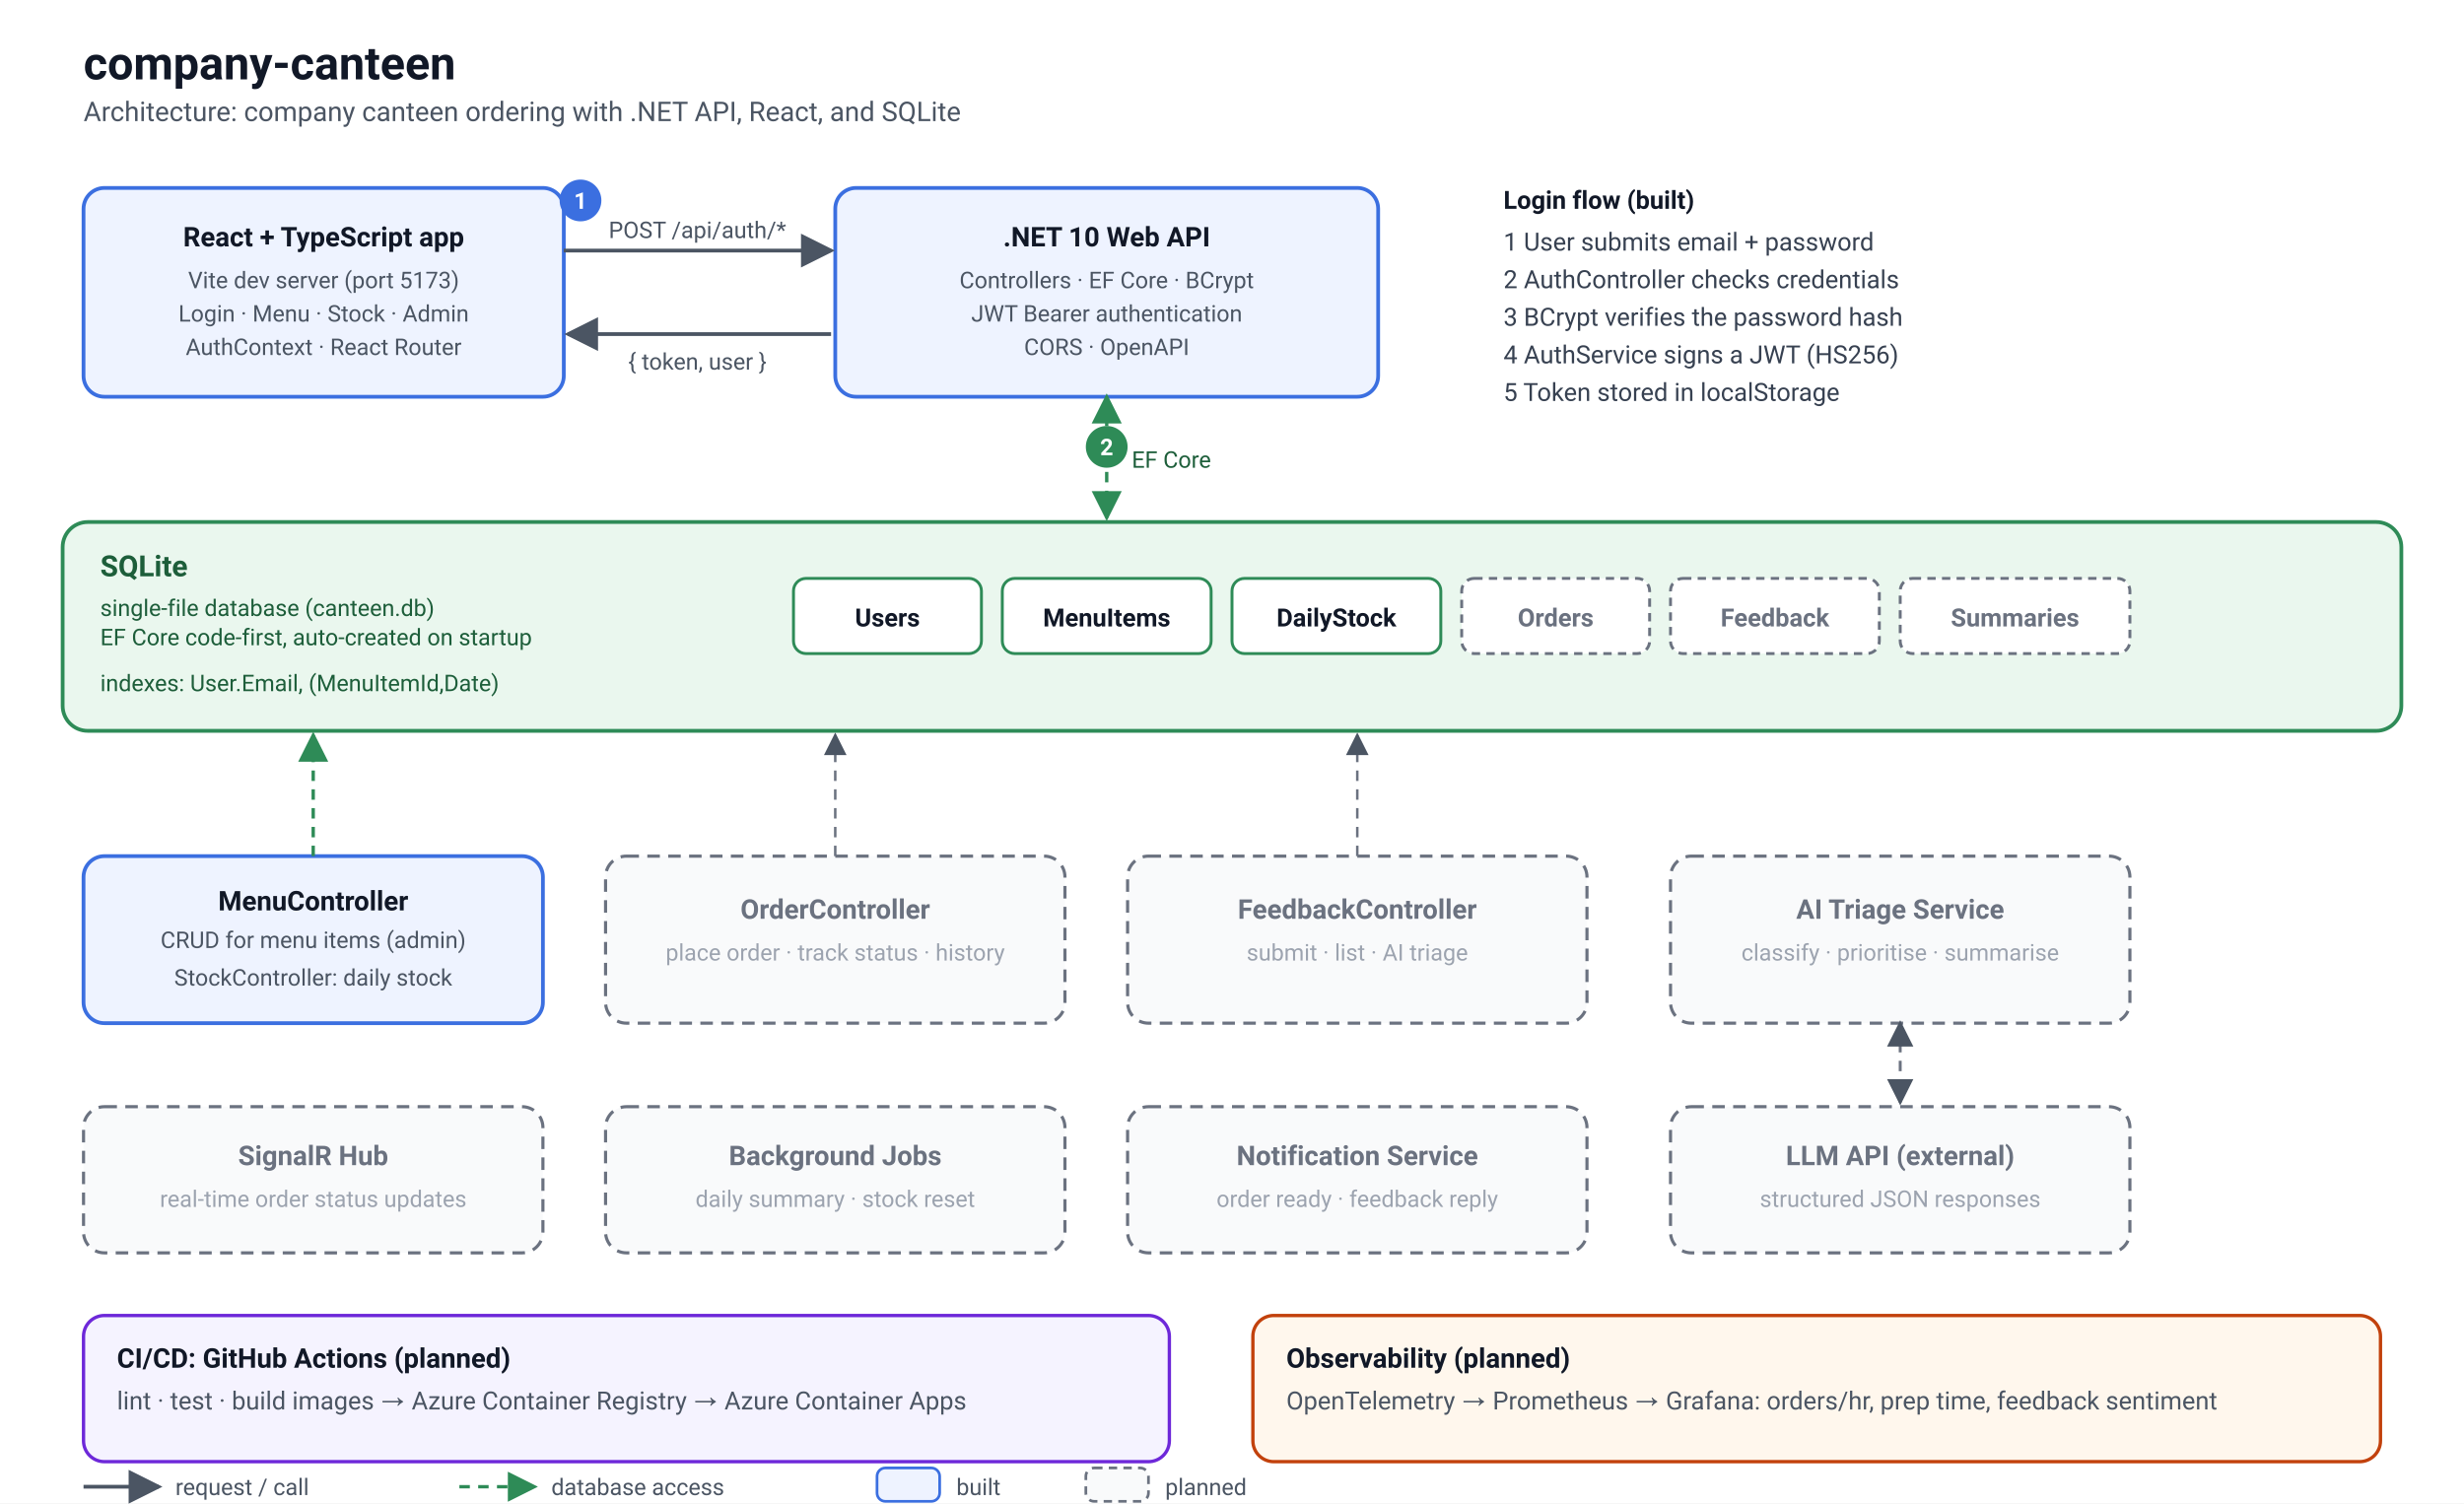
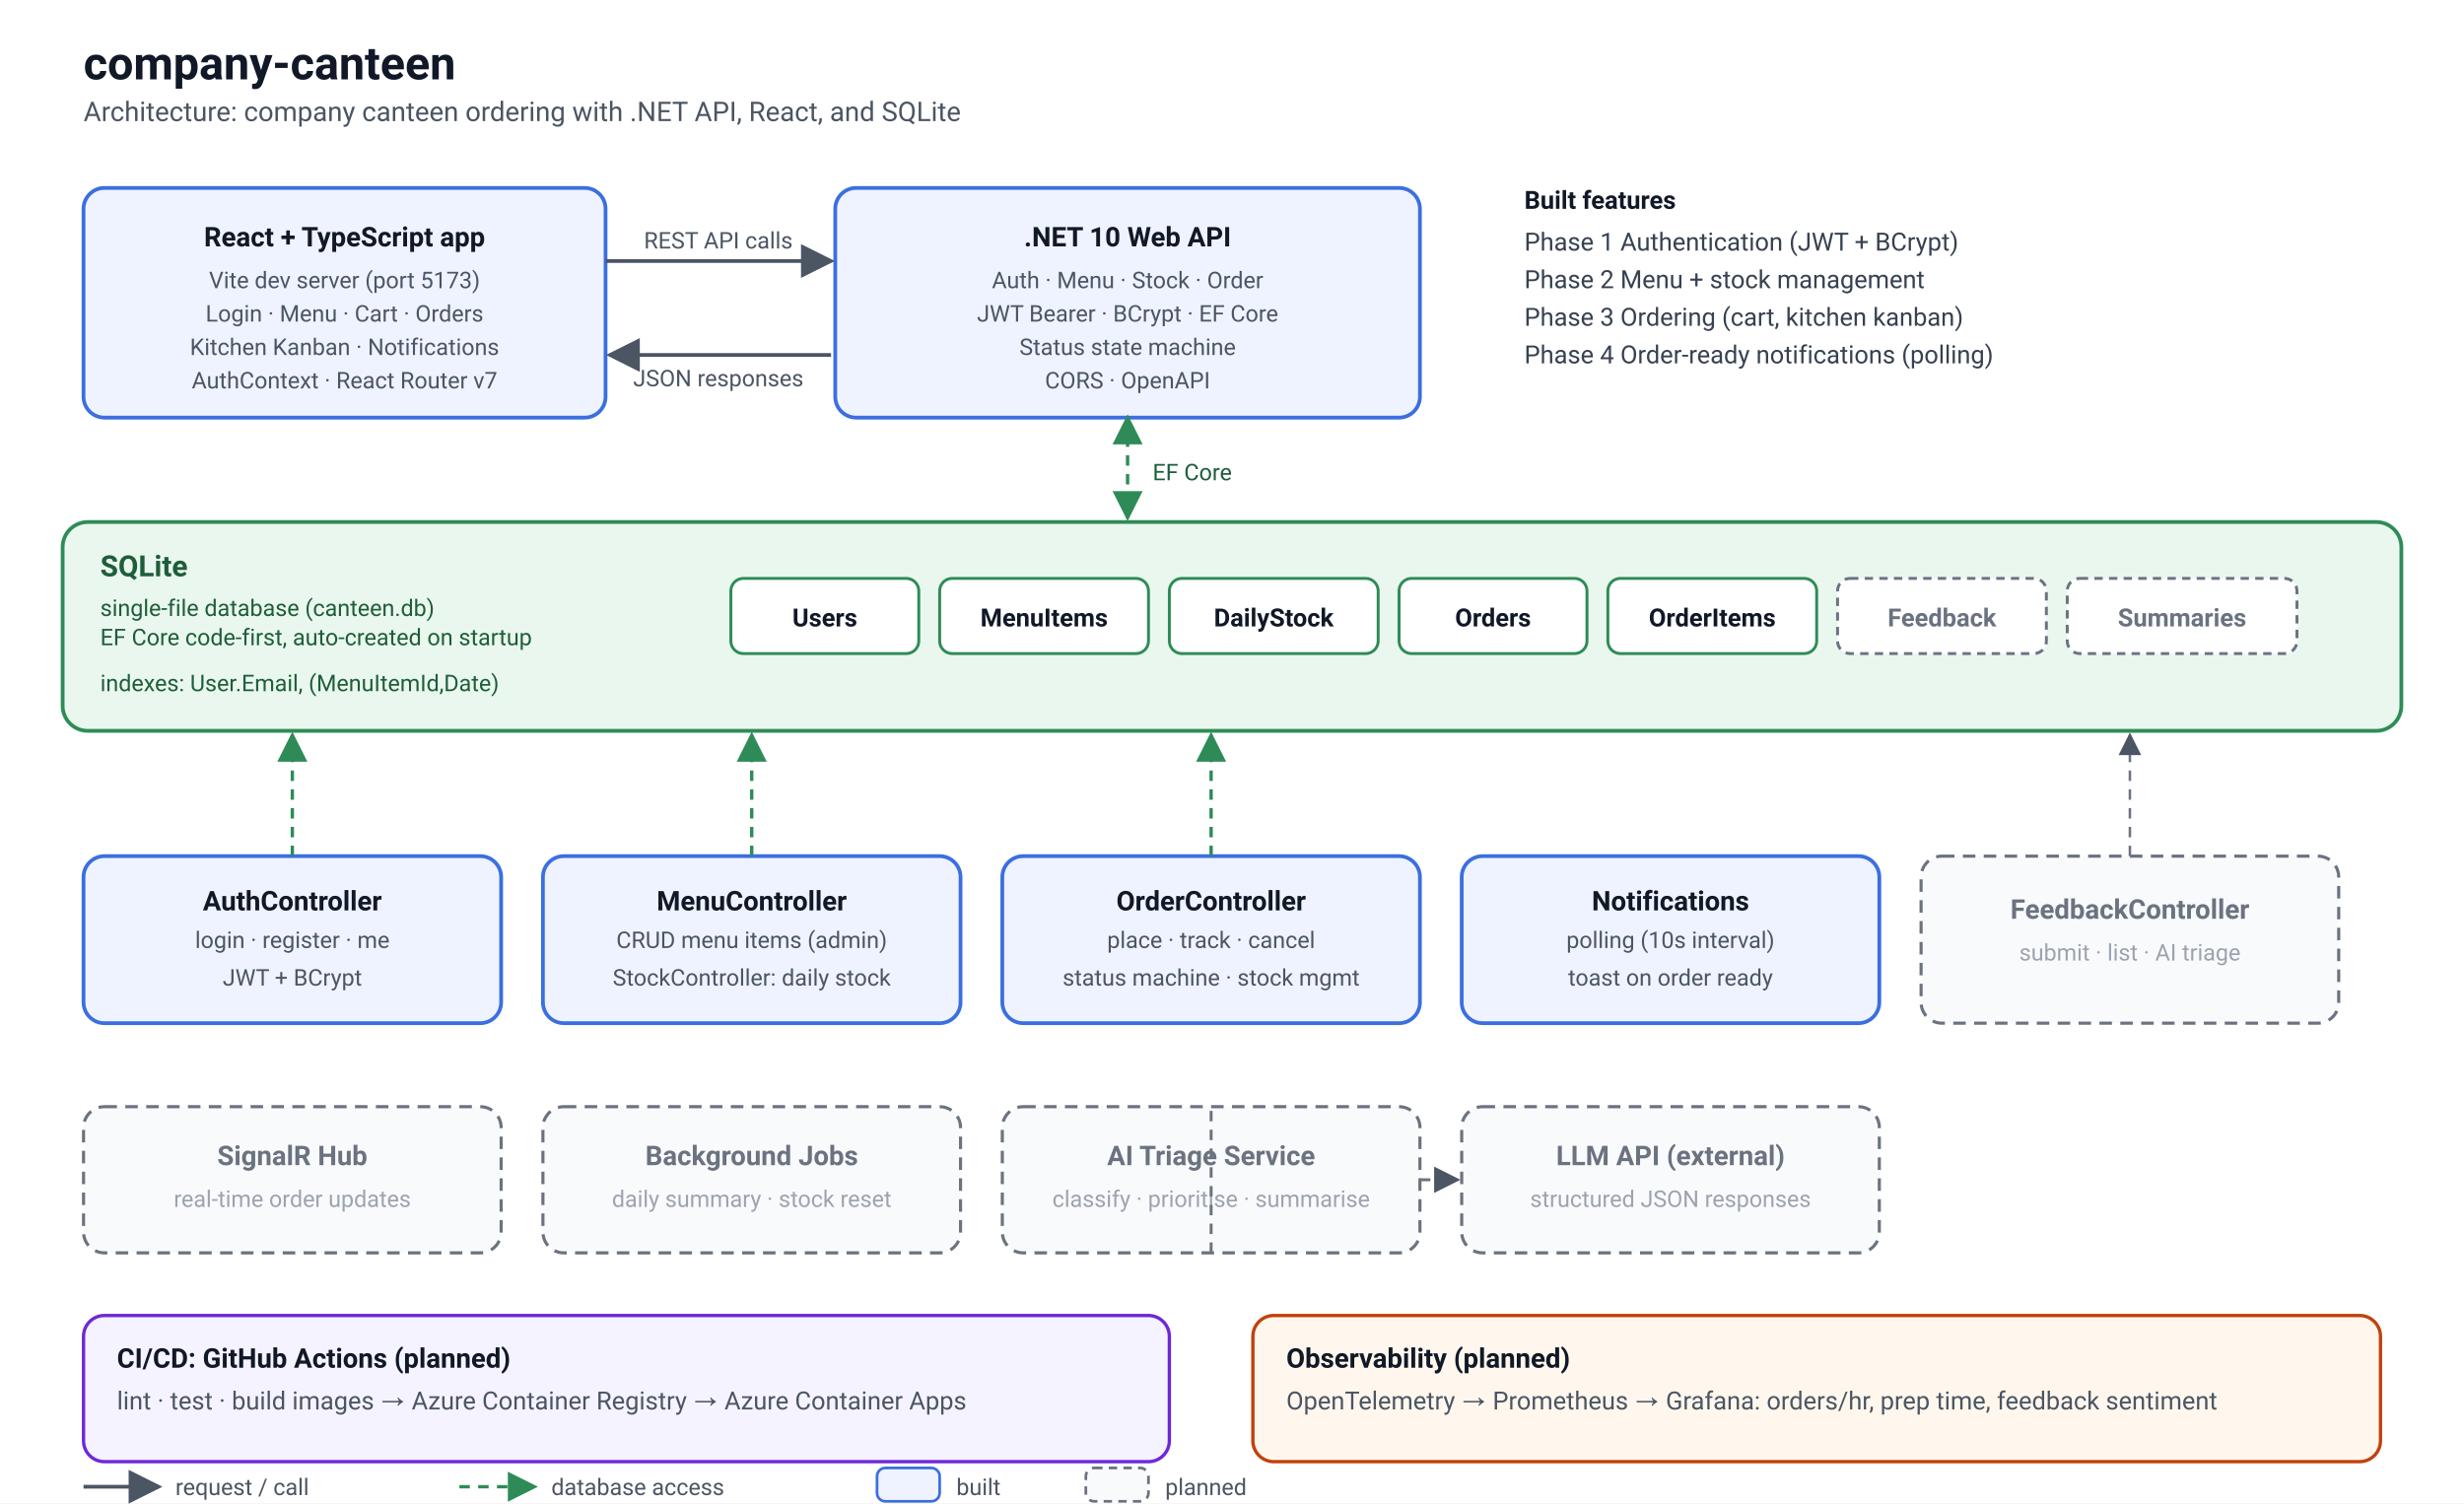
<svg xmlns="http://www.w3.org/2000/svg" viewBox="0 0 1180 720" width="1180" height="720" font-family="-apple-system, 'Segoe UI', Roboto, Helvetica, Arial, sans-serif" role="img" aria-labelledby="t d">
  <defs>
    <marker id="arr" markerWidth="9" markerHeight="9" refX="8" refY="4.5" orient="auto-start-reverse">
      <path d="M0,0 L9,4.5 L0,9 z" fill="#4B5563" />
    </marker>
    <marker id="arrd" markerWidth="9" markerHeight="9" refX="8" refY="4.5" orient="auto-start-reverse">
      <path d="M0,0 L9,4.5 L0,9 z" fill="#2E8B57" />
    </marker>
-     <marker id="arre" markerWidth="9" markerHeight="9" refX="8" refY="4.5" orient="auto-start-reverse">
-       <path d="M0,0 L9,4.5 L0,9 z" fill="#7C3AED" />
-     </marker>
  </defs>
  <rect width="1180" height="720" fill="#FFFFFF" />
  <text x="40" y="38" font-size="22" font-weight="700" fill="#111827">company-canteen</text>
  <text x="40" y="58" font-size="13" fill="#4B5563">Architecture: company canteen ordering with .NET API, React, and SQLite</text>
  <g font-size="13" text-anchor="middle" fill="#111827">
-     <rect x="40" y="90" width="230" height="100" rx="10" fill="#EEF3FF" stroke="#3B6FE0" stroke-width="1.8" />
-     <text x="155" y="118" font-weight="700">React + TypeScript app</text>
-     <text x="155" y="138" font-size="11" fill="#4B5563">Vite dev server (port 5173)</text>
-     <text x="155" y="154" font-size="11" fill="#4B5563">Login · Menu · Stock · Admin</text>
-     <text x="155" y="170" font-size="11" fill="#4B5563">AuthContext · React Router</text>
-     <rect x="400" y="90" width="260" height="100" rx="10" fill="#EEF3FF" stroke="#3B6FE0" stroke-width="1.8" />
-     <text x="530" y="118" font-weight="700">.NET 10 Web API</text>
-     <text x="530" y="138" font-size="11" fill="#4B5563">Controllers · EF Core · BCrypt</text>
-     <text x="530" y="154" font-size="11" fill="#4B5563">JWT Bearer authentication</text>
-     <text x="530" y="170" font-size="11" fill="#4B5563">CORS · OpenAPI</text>
+     <rect x="40" y="90" width="250" height="110" rx="10" fill="#EEF3FF" stroke="#3B6FE0" stroke-width="1.8" />
+     <text x="165" y="118" font-weight="700">React + TypeScript app</text>
+     <text x="165" y="138" font-size="11" fill="#4B5563">Vite dev server (port 5173)</text>
+     <text x="165" y="154" font-size="11" fill="#4B5563">Login · Menu · Cart · Orders</text>
+     <text x="165" y="170" font-size="11" fill="#4B5563">Kitchen Kanban · Notifications</text>
+     <text x="165" y="186" font-size="11" fill="#4B5563">AuthContext · React Router v7</text>
+     <rect x="400" y="90" width="280" height="110" rx="10" fill="#EEF3FF" stroke="#3B6FE0" stroke-width="1.8" />
+     <text x="540" y="118" font-weight="700">.NET 10 Web API</text>
+     <text x="540" y="138" font-size="11" fill="#4B5563">Auth · Menu · Stock · Order</text>
+     <text x="540" y="154" font-size="11" fill="#4B5563">JWT Bearer · BCrypt · EF Core</text>
+     <text x="540" y="170" font-size="11" fill="#4B5563">Status state machine</text>
+     <text x="540" y="186" font-size="11" fill="#4B5563">CORS · OpenAPI</text>
  </g>
  <g stroke="#4B5563" stroke-width="1.8" fill="none">
-     <path d="M270 120 H398" marker-end="url(#arr)" />
-     <path d="M398 160 H272" marker-end="url(#arr)" />
+     <path d="M290 125 H398" marker-end="url(#arr)" />
+     <path d="M398 170 H292" marker-end="url(#arr)" />
  </g>
-   <text x="334" y="114" font-size="11" text-anchor="middle" fill="#4B5563">POST /api/auth/*</text>
-   <text x="334" y="177" font-size="11" text-anchor="middle" fill="#4B5563">{ token, user }</text>
+   <text x="344" y="119" font-size="11" text-anchor="middle" fill="#4B5563">REST API calls</text>
+   <text x="344" y="185" font-size="11" text-anchor="middle" fill="#4B5563">JSON responses</text>
  <g font-size="12" fill="#374151">
-     <text x="720" y="100" font-weight="700" fill="#111827">Login flow (built)</text>
-     <text x="720" y="120">1  User submits email + password</text>
-     <text x="720" y="138">2  AuthController checks credentials</text>
-     <text x="720" y="156">3  BCrypt verifies the password hash</text>
-     <text x="720" y="174">4  AuthService signs a JWT (HS256)</text>
-     <text x="720" y="192">5  Token stored in localStorage</text>
+     <text x="730" y="100" font-weight="700" fill="#111827">Built features</text>
+     <text x="730" y="120">Phase 1  Authentication (JWT + BCrypt)</text>
+     <text x="730" y="138">Phase 2  Menu + stock management</text>
+     <text x="730" y="156">Phase 3  Ordering (cart, kitchen kanban)</text>
+     <text x="730" y="174">Phase 4  Order-ready notifications (polling)</text>
  </g>
  <rect x="30" y="250" width="1120" height="100" rx="12" fill="#EAF7EE" stroke="#2E8B57" stroke-width="1.8" />
  <text x="48" y="276" font-size="14" font-weight="700" fill="#1D5E3A">SQLite</text>
  <text x="48" y="295" font-size="11" fill="#1D5E3A">single-file database (canteen.db)</text>
  <text x="48" y="309" font-size="11" fill="#1D5E3A">EF Core code-first, auto-created on startup</text>
  <text x="48" y="331" font-size="11" fill="#1D5E3A">indexes: User.Email, (MenuItemId,Date)</text>
  <g font-size="12" text-anchor="middle" fill="#111827">
-     <rect x="380" y="277" width="90" height="36" rx="6" fill="#FFFFFF" stroke="#2E8B57" stroke-width="1.4" />
-     <text x="425" y="300" font-weight="600">Users</text>
-     <rect x="480" y="277" width="100" height="36" rx="6" fill="#FFFFFF" stroke="#2E8B57" stroke-width="1.4" />
-     <text x="530" y="300" font-weight="600">MenuItems</text>
-     <rect x="590" y="277" width="100" height="36" rx="6" fill="#FFFFFF" stroke="#2E8B57" stroke-width="1.4" />
-     <text x="640" y="300" font-weight="600">DailyStock</text>
-     <rect x="700" y="277" width="90" height="36" rx="6" fill="#FFFFFF" stroke="#6B7280" stroke-width="1.4" stroke-dasharray="4 3" />
-     <text x="745" y="300" font-weight="600" fill="#6B7280">Orders</text>
-     <rect x="800" y="277" width="100" height="36" rx="6" fill="#FFFFFF" stroke="#6B7280" stroke-width="1.4" stroke-dasharray="4 3" />
-     <text x="850" y="300" font-weight="600" fill="#6B7280">Feedback</text>
-     <rect x="910" y="277" width="110" height="36" rx="6" fill="#FFFFFF" stroke="#6B7280" stroke-width="1.4" stroke-dasharray="4 3" />
-     <text x="965" y="300" font-weight="600" fill="#6B7280">Summaries</text>
+     <rect x="350" y="277" width="90" height="36" rx="6" fill="#FFFFFF" stroke="#2E8B57" stroke-width="1.4" />
+     <text x="395" y="300" font-weight="600">Users</text>
+     <rect x="450" y="277" width="100" height="36" rx="6" fill="#FFFFFF" stroke="#2E8B57" stroke-width="1.4" />
+     <text x="500" y="300" font-weight="600">MenuItems</text>
+     <rect x="560" y="277" width="100" height="36" rx="6" fill="#FFFFFF" stroke="#2E8B57" stroke-width="1.4" />
+     <text x="610" y="300" font-weight="600">DailyStock</text>
+     <rect x="670" y="277" width="90" height="36" rx="6" fill="#FFFFFF" stroke="#2E8B57" stroke-width="1.4" />
+     <text x="715" y="300" font-weight="600">Orders</text>
+     <rect x="770" y="277" width="100" height="36" rx="6" fill="#FFFFFF" stroke="#2E8B57" stroke-width="1.4" />
+     <text x="820" y="300" font-weight="600">OrderItems</text>
+     <rect x="880" y="277" width="100" height="36" rx="6" fill="#FFFFFF" stroke="#6B7280" stroke-width="1.4" stroke-dasharray="4 3" />
+     <text x="930" y="300" font-weight="600" fill="#6B7280">Feedback</text>
+     <rect x="990" y="277" width="110" height="36" rx="6" fill="#FFFFFF" stroke="#6B7280" stroke-width="1.4" stroke-dasharray="4 3" />
+     <text x="1045" y="300" font-weight="600" fill="#6B7280">Summaries</text>
  </g>
-   <path d="M530 190 V248" stroke="#2E8B57" stroke-width="1.6" stroke-dasharray="5 4" fill="none" marker-end="url(#arrd)" marker-start="url(#arrd)" />
-   <text x="542" y="224" font-size="11" fill="#1D5E3A">EF Core</text>
+   <path d="M540 200 V248" stroke="#2E8B57" stroke-width="1.6" stroke-dasharray="5 4" fill="none" marker-end="url(#arrd)" marker-start="url(#arrd)" />
+   <text x="552" y="230" font-size="11" fill="#1D5E3A">EF Core</text>
  <g font-size="13" text-anchor="middle" fill="#111827">
-     <rect x="40" y="410" width="220" height="80" rx="10" fill="#EEF3FF" stroke="#3B6FE0" stroke-width="1.8" />
-     <text x="150" y="436" font-weight="700">MenuController</text>
-     <text x="150" y="454" font-size="11" fill="#4B5563">CRUD for menu items (admin)</text>
-     <text x="150" y="472" font-size="11" fill="#4B5563">StockController: daily stock</text>
-     <rect x="290" y="410" width="220" height="80" rx="10" fill="#F9FAFB" stroke="#6B7280" stroke-width="1.5" stroke-dasharray="6 4" />
-     <text x="400" y="440" font-weight="700" fill="#6B7280">OrderController</text>
-     <text x="400" y="460" font-size="11" fill="#9CA3AF">place order · track status · history</text>
-     <rect x="540" y="410" width="220" height="80" rx="10" fill="#F9FAFB" stroke="#6B7280" stroke-width="1.5" stroke-dasharray="6 4" />
-     <text x="650" y="440" font-weight="700" fill="#6B7280">FeedbackController</text>
-     <text x="650" y="460" font-size="11" fill="#9CA3AF">submit · list · AI triage</text>
-     <rect x="800" y="410" width="220" height="80" rx="10" fill="#F9FAFB" stroke="#6B7280" stroke-width="1.5" stroke-dasharray="6 4" />
-     <text x="910" y="440" font-weight="700" fill="#6B7280">AI Triage Service</text>
-     <text x="910" y="460" font-size="11" fill="#9CA3AF">classify · prioritise · summarise</text>
-     <rect x="800" y="530" width="220" height="70" rx="10" fill="#F9FAFB" stroke="#6B7280" stroke-width="1.5" stroke-dasharray="6 4" />
-     <text x="910" y="558" font-weight="700" fill="#6B7280">LLM API (external)</text>
-     <text x="910" y="578" font-size="11" fill="#9CA3AF">structured JSON responses</text>
-     <rect x="40" y="530" width="220" height="70" rx="10" fill="#F9FAFB" stroke="#6B7280" stroke-width="1.5" stroke-dasharray="6 4" />
-     <text x="150" y="558" font-weight="700" fill="#6B7280">SignalR Hub</text>
-     <text x="150" y="578" font-size="11" fill="#9CA3AF">real-time order status updates</text>
-     <rect x="290" y="530" width="220" height="70" rx="10" fill="#F9FAFB" stroke="#6B7280" stroke-width="1.5" stroke-dasharray="6 4" />
-     <text x="400" y="558" font-weight="700" fill="#6B7280">Background Jobs</text>
-     <text x="400" y="578" font-size="11" fill="#9CA3AF">daily summary · stock reset</text>
-     <rect x="540" y="530" width="220" height="70" rx="10" fill="#F9FAFB" stroke="#6B7280" stroke-width="1.5" stroke-dasharray="6 4" />
-     <text x="650" y="558" font-weight="700" fill="#6B7280">Notification Service</text>
-     <text x="650" y="578" font-size="11" fill="#9CA3AF">order ready · feedback reply</text>
+     <rect x="40" y="410" width="200" height="80" rx="10" fill="#EEF3FF" stroke="#3B6FE0" stroke-width="1.8" />
+     <text x="140" y="436" font-weight="700">AuthController</text>
+     <text x="140" y="454" font-size="11" fill="#4B5563">login · register · me</text>
+     <text x="140" y="472" font-size="11" fill="#4B5563">JWT + BCrypt</text>
+     <rect x="260" y="410" width="200" height="80" rx="10" fill="#EEF3FF" stroke="#3B6FE0" stroke-width="1.8" />
+     <text x="360" y="436" font-weight="700">MenuController</text>
+     <text x="360" y="454" font-size="11" fill="#4B5563">CRUD menu items (admin)</text>
+     <text x="360" y="472" font-size="11" fill="#4B5563">StockController: daily stock</text>
+     <rect x="480" y="410" width="200" height="80" rx="10" fill="#EEF3FF" stroke="#3B6FE0" stroke-width="1.8" />
+     <text x="580" y="436" font-weight="700">OrderController</text>
+     <text x="580" y="454" font-size="11" fill="#4B5563">place · track · cancel</text>
+     <text x="580" y="472" font-size="11" fill="#4B5563">status machine · stock mgmt</text>
+     <rect x="700" y="410" width="200" height="80" rx="10" fill="#EEF3FF" stroke="#3B6FE0" stroke-width="1.8" />
+     <text x="800" y="436" font-weight="700">Notifications</text>
+     <text x="800" y="454" font-size="11" fill="#4B5563">polling (10s interval)</text>
+     <text x="800" y="472" font-size="11" fill="#4B5563">toast on order ready</text>
+     <rect x="920" y="410" width="200" height="80" rx="10" fill="#F9FAFB" stroke="#6B7280" stroke-width="1.5" stroke-dasharray="6 4" />
+     <text x="1020" y="440" font-weight="700" fill="#6B7280">FeedbackController</text>
+     <text x="1020" y="460" font-size="11" fill="#9CA3AF">submit · list · AI triage</text>
+     <rect x="40" y="530" width="200" height="70" rx="10" fill="#F9FAFB" stroke="#6B7280" stroke-width="1.5" stroke-dasharray="6 4" />
+     <text x="140" y="558" font-weight="700" fill="#6B7280">SignalR Hub</text>
+     <text x="140" y="578" font-size="11" fill="#9CA3AF">real-time order updates</text>
+     <rect x="260" y="530" width="200" height="70" rx="10" fill="#F9FAFB" stroke="#6B7280" stroke-width="1.5" stroke-dasharray="6 4" />
+     <text x="360" y="558" font-weight="700" fill="#6B7280">Background Jobs</text>
+     <text x="360" y="578" font-size="11" fill="#9CA3AF">daily summary · stock reset</text>
+     <rect x="480" y="530" width="200" height="70" rx="10" fill="#F9FAFB" stroke="#6B7280" stroke-width="1.5" stroke-dasharray="6 4" />
+     <text x="580" y="558" font-weight="700" fill="#6B7280">AI Triage Service</text>
+     <text x="580" y="578" font-size="11" fill="#9CA3AF">classify · prioritise · summarise</text>
+     <rect x="700" y="530" width="200" height="70" rx="10" fill="#F9FAFB" stroke="#6B7280" stroke-width="1.5" stroke-dasharray="6 4" />
+     <text x="800" y="558" font-weight="700" fill="#6B7280">LLM API (external)</text>
+     <text x="800" y="578" font-size="11" fill="#9CA3AF">structured JSON responses</text>
  </g>
-   <path d="M150 410 V352" stroke="#2E8B57" stroke-width="1.6" stroke-dasharray="5 4" fill="none" marker-end="url(#arrd)" />
-   <path d="M400 410 V352" stroke="#6B7280" stroke-width="1.2" stroke-dasharray="5 4" fill="none" marker-end="url(#arr)" />
-   <path d="M650 410 V352" stroke="#6B7280" stroke-width="1.2" stroke-dasharray="5 4" fill="none" marker-end="url(#arr)" />
-   <path d="M910 490 V528" stroke="#6B7280" stroke-width="1.4" stroke-dasharray="5 4" fill="none" marker-end="url(#arr)" marker-start="url(#arr)" />
-   <g font-size="11" font-weight="700" text-anchor="middle" fill="#FFFFFF">
-     <circle cx="278" cy="96" r="10" fill="#3B6FE0" />
-     <text x="278" y="100">1</text>
-     <circle cx="530" cy="214" r="10" fill="#2E8B57" />
-     <text x="530" y="218">2</text>
-   </g>
+   <path d="M140 410 V352" stroke="#2E8B57" stroke-width="1.6" stroke-dasharray="5 4" fill="none" marker-end="url(#arrd)" />
+   <path d="M360 410 V352" stroke="#2E8B57" stroke-width="1.6" stroke-dasharray="5 4" fill="none" marker-end="url(#arrd)" />
+   <path d="M580 410 V352" stroke="#2E8B57" stroke-width="1.6" stroke-dasharray="5 4" fill="none" marker-end="url(#arrd)" />
+   <path d="M1020 410 V352" stroke="#6B7280" stroke-width="1.2" stroke-dasharray="5 4" fill="none" marker-end="url(#arr)" />
+   <path d="M580 600 V528" stroke="#6B7280" stroke-width="1.4" stroke-dasharray="5 4" fill="none" />
+   <path d="M680 565 H698" stroke="#6B7280" stroke-width="1.4" stroke-dasharray="5 4" fill="none" marker-end="url(#arr)" />
  <g font-size="13" fill="#111827">
    <rect x="40" y="630" width="520" height="70" rx="10" fill="#F5F3FF" stroke="#6D28D9" stroke-width="1.6" />
    <text x="56" y="655" font-weight="700">CI/CD: GitHub Actions (planned)</text>
    <text x="56" y="675" font-size="12" fill="#4B5563">lint · test · build images → Azure Container Registry → Azure Container Apps</text>
    <rect x="600" y="630" width="540" height="70" rx="10" fill="#FFF7ED" stroke="#C2410C" stroke-width="1.6" />
    <text x="616" y="655" font-weight="700">Observability (planned)</text>
    <text x="616" y="675" font-size="12" fill="#4B5563">OpenTelemetry → Prometheus → Grafana: orders/hr, prep time, feedback sentiment</text>
  </g>
  <g font-size="11" fill="#4B5563">
    <line x1="40" y1="712" x2="76" y2="712" stroke="#4B5563" stroke-width="1.8" marker-end="url(#arr)" />
    <text x="84" y="716">request / call</text>
    <line x1="220" y1="712" x2="256" y2="712" stroke="#2E8B57" stroke-width="1.6" stroke-dasharray="5 4" marker-end="url(#arrd)" />
    <text x="264" y="716">database access</text>
    <rect x="420" y="703" width="30" height="16" rx="4" fill="#EEF3FF" stroke="#3B6FE0" stroke-width="1.3" />
    <text x="458" y="716">built</text>
    <rect x="520" y="703" width="30" height="16" rx="4" fill="#F9FAFB" stroke="#6B7280" stroke-width="1.3" stroke-dasharray="4 3" />
    <text x="558" y="716">planned</text>
  </g>
</svg>
